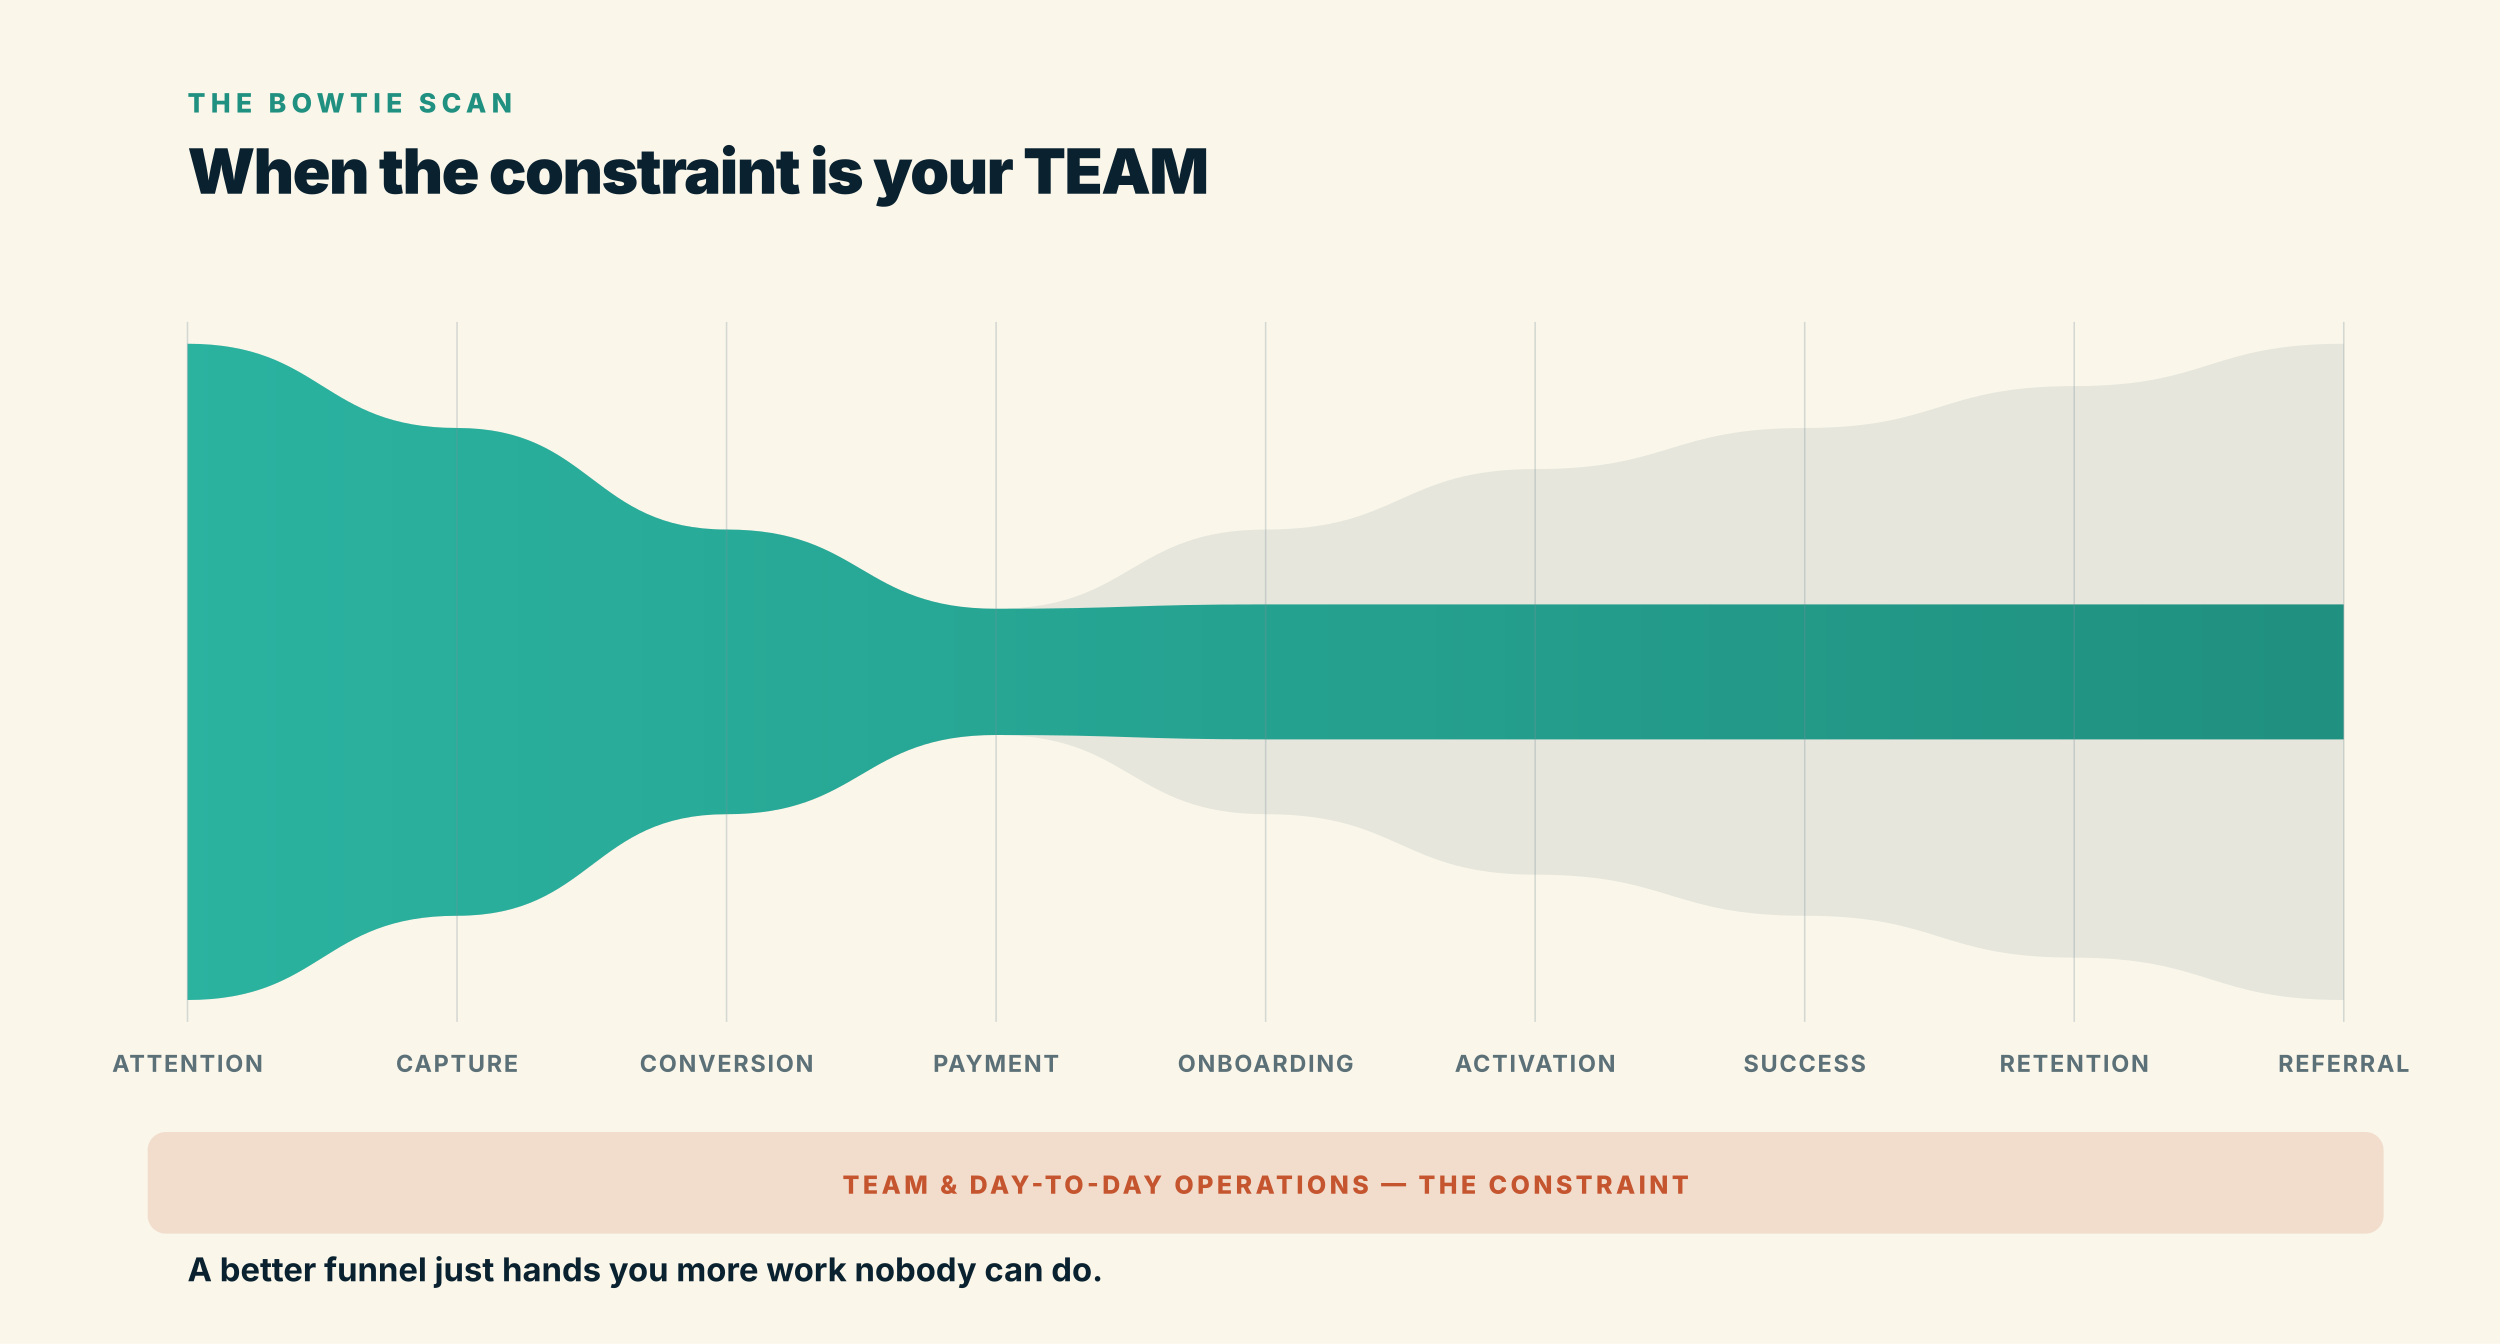
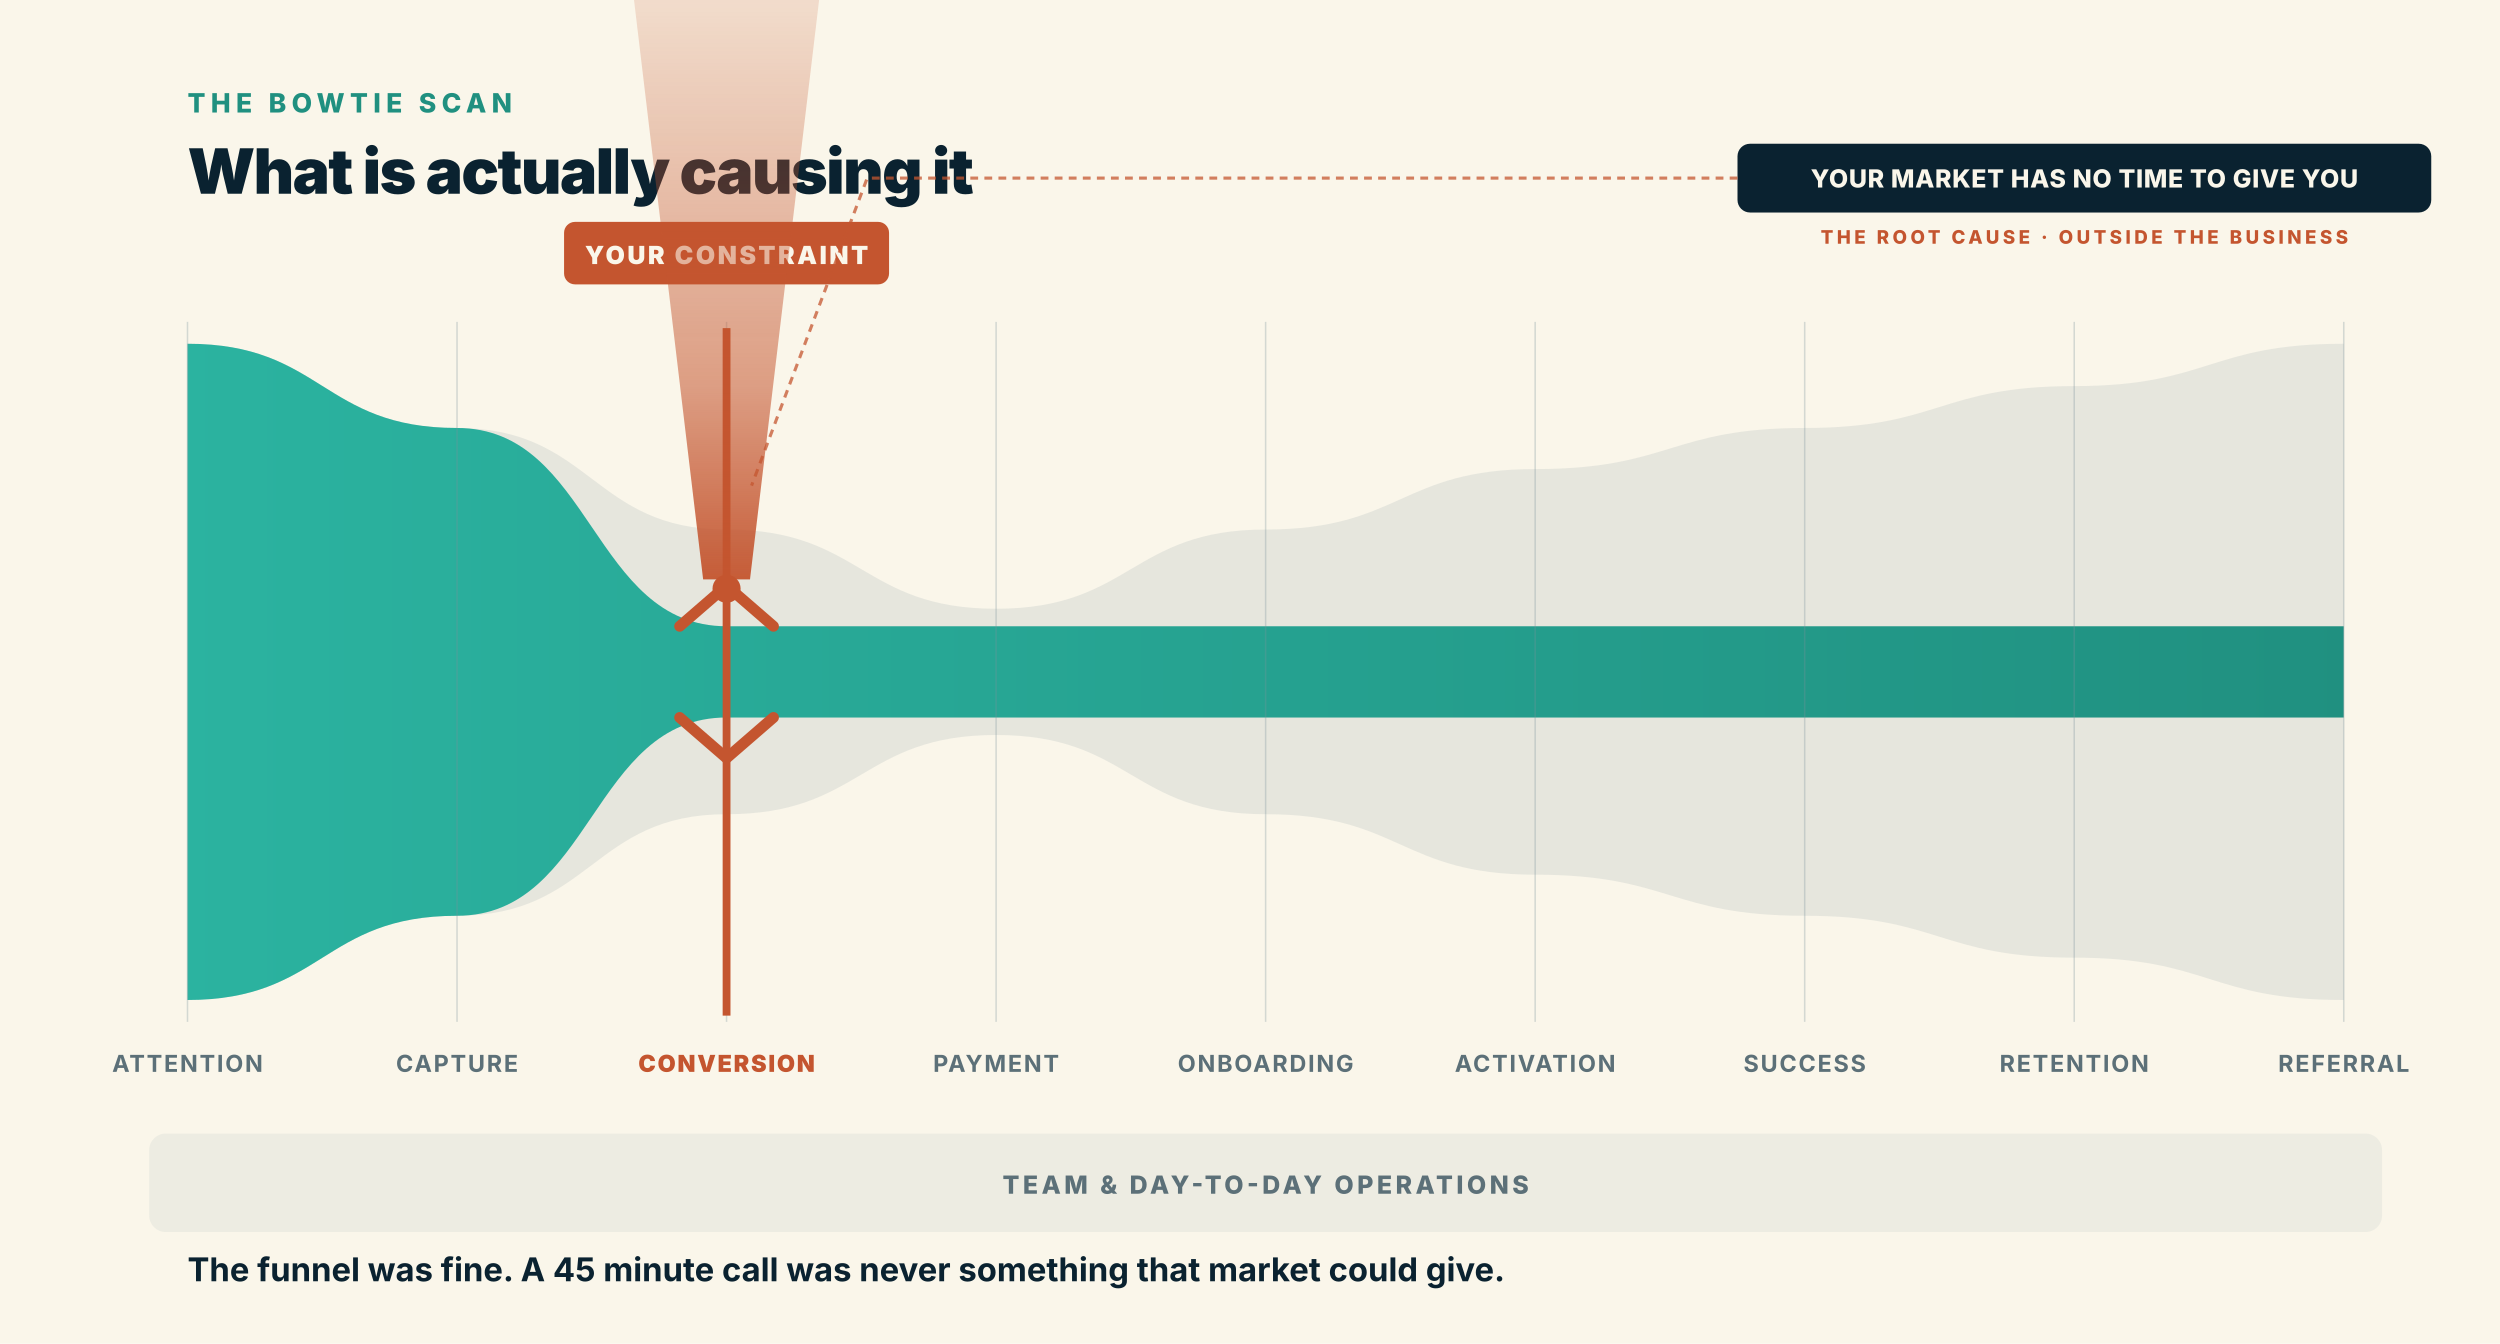
<svg xmlns="http://www.w3.org/2000/svg" viewBox="0 0 1600 860" width="1600" height="860" font-family="Inter, ui-sans-serif, system-ui, sans-serif">
  <rect width="1600" height="860" fill="#FAF6EA" />
  <path d="M 120.0 220.0 C 206.2 220.0 206.2 273.9 292.5 273.9 C 378.8 273.9 378.8 338.9 465.0 338.9 C 551.2 338.9 551.2 389.6 637.5 389.6 C 723.8 389.6 723.8 338.9 810.0 338.9 C 896.2 338.9 896.2 300.2 982.5 300.2 C 1068.8 300.2 1068.8 273.9 1155.0 273.9 C 1241.2 273.9 1241.2 247.1 1327.5 247.1 C 1413.8 247.1 1413.8 220.0 1500.0 220.0 L 1500.0 640.0 C 1413.8 640.0 1413.8 612.9 1327.5 612.9 C 1241.2 612.9 1241.2 586.1 1155.0 586.1 C 1068.8 586.1 1068.8 559.8 982.5 559.8 C 896.2 559.8 896.2 521.1 810.0 521.1 C 723.8 521.1 723.8 470.4 637.5 470.4 C 551.2 470.4 551.2 521.1 465.0 521.1 C 378.8 521.1 378.8 586.1 292.5 586.1 C 206.2 586.1 206.2 640.0 120.0 640.0 Z" fill="#7A9199" opacity="0.16" />
  <defs>
    <linearGradient id="g" x1="0" y1="0" x2="1" y2="0">
      <stop offset="0%" stop-color="#2BB3A0" />
      <stop offset="100%" stop-color="#209080" />
    </linearGradient>
  </defs>
-   <path d="M 120.0 220.0 C 206.2 220.0 206.2 273.9 292.5 273.9 C 378.8 273.9 378.8 338.9 465.0 338.9 C 551.2 338.9 551.2 389.6 637.5 389.6 C 723.8 389.6 723.8 386.8 810.0 386.8 C 896.2 386.8 896.2 386.8 982.5 386.8 C 1068.8 386.8 1068.8 386.8 1155.0 386.8 C 1241.2 386.8 1241.2 386.8 1327.5 386.8 C 1413.8 386.8 1413.8 386.8 1500.0 386.8 L 1500.0 473.2 C 1413.8 473.2 1413.8 473.2 1327.5 473.2 C 1241.2 473.2 1241.2 473.2 1155.0 473.2 C 1068.8 473.2 1068.8 473.2 982.5 473.2 C 896.2 473.2 896.2 473.2 810.0 473.2 C 723.8 473.2 723.8 470.4 637.5 470.4 C 551.2 470.4 551.2 521.1 465.0 521.1 C 378.8 521.1 378.8 586.1 292.5 586.1 C 206.2 586.1 206.2 640.0 120.0 640.0 Z" fill="url(#g)" />
+   <path d="M 120.0 220.0 C 206.2 220.0 206.2 273.9 292.5 273.9 C 378.8 273.9 378.8 400.8 465.0 400.8 C 551.2 400.8 551.2 400.8 637.5 400.8 C 723.8 400.8 723.8 400.8 810.0 400.8 C 896.2 400.8 896.2 400.8 982.5 400.8 C 1068.8 400.8 1068.8 400.8 1155.0 400.8 C 1241.2 400.8 1241.2 400.8 1327.5 400.8 C 1413.8 400.8 1413.8 400.8 1500.0 400.8 L 1500.0 459.2 C 1413.8 459.2 1413.8 459.2 1327.5 459.2 C 1241.2 459.2 1241.2 459.2 1155.0 459.2 C 1068.8 459.2 1068.8 459.2 982.5 459.2 C 896.2 459.2 896.2 459.2 810.0 459.2 C 723.8 459.2 723.8 459.2 637.5 459.2 C 551.2 459.2 551.2 459.2 465.0 459.2 C 378.8 459.2 378.8 586.1 292.5 586.1 C 206.2 586.1 206.2 640.0 120.0 640.0 Z" fill="url(#g)" />
  <text x="120" y="72" font-size="17" font-weight="800" letter-spacing="3.4" fill="#209080">THE BOWTIE SCAN</text>
-   <text x="120" y="124" font-size="40" font-weight="900" fill="#0A2230" letter-spacing="-1">When the constraint is your TEAM</text>
+   <text x="120" y="124" font-size="40" font-weight="900" fill="#0A2230" letter-spacing="-1">What is actually causing it</text>
  <line x1="120.0" y1="206.0" x2="120.0" y2="654.0" stroke="#7A9199" stroke-width="1" opacity="0.30" />
  <text x="120.0" y="686" font-size="15" font-weight="700" fill="#5C7078" text-anchor="middle" letter-spacing="1.1">ATTENTION</text>
  <line x1="292.5" y1="206.0" x2="292.5" y2="654.0" stroke="#7A9199" stroke-width="1" opacity="0.30" />
  <text x="292.5" y="686" font-size="15" font-weight="700" fill="#5C7078" text-anchor="middle" letter-spacing="1.1">CAPTURE</text>
  <line x1="465.0" y1="206.0" x2="465.0" y2="654.0" stroke="#7A9199" stroke-width="1" opacity="0.30" />
-   <text x="465.0" y="686" font-size="15" font-weight="700" fill="#5C7078" text-anchor="middle" letter-spacing="1.1">CONVERSION</text>
+   <text x="465.0" y="686" font-size="15" font-weight="900" fill="#C4552F" text-anchor="middle" letter-spacing="1.1">CONVERSION</text>
  <line x1="637.5" y1="206.0" x2="637.5" y2="654.0" stroke="#7A9199" stroke-width="1" opacity="0.30" />
  <text x="637.5" y="686" font-size="15" font-weight="700" fill="#5C7078" text-anchor="middle" letter-spacing="1.1">PAYMENT</text>
  <line x1="810.0" y1="206.0" x2="810.0" y2="654.0" stroke="#7A9199" stroke-width="1" opacity="0.30" />
  <text x="810.0" y="686" font-size="15" font-weight="700" fill="#5C7078" text-anchor="middle" letter-spacing="1.1">ONBOARDING</text>
  <line x1="982.5" y1="206.0" x2="982.5" y2="654.0" stroke="#7A9199" stroke-width="1" opacity="0.30" />
  <text x="982.5" y="686" font-size="15" font-weight="700" fill="#5C7078" text-anchor="middle" letter-spacing="1.1">ACTIVATION</text>
  <line x1="1155.0" y1="206.0" x2="1155.0" y2="654.0" stroke="#7A9199" stroke-width="1" opacity="0.30" />
  <text x="1155.0" y="686" font-size="15" font-weight="700" fill="#5C7078" text-anchor="middle" letter-spacing="1.1">SUCCESS</text>
  <line x1="1327.5" y1="206.0" x2="1327.5" y2="654.0" stroke="#7A9199" stroke-width="1" opacity="0.30" />
  <text x="1327.5" y="686" font-size="15" font-weight="700" fill="#5C7078" text-anchor="middle" letter-spacing="1.1">RETENTION</text>
  <line x1="1500.0" y1="206.0" x2="1500.0" y2="654.0" stroke="#7A9199" stroke-width="1" opacity="0.30" />
  <text x="1500.0" y="686" font-size="15" font-weight="700" fill="#5C7078" text-anchor="middle" letter-spacing="1.1">REFERRAL</text>
-   <rect x="96" y="726" width="1428" height="62" rx="10" fill="#C4552F" opacity="0.16" stroke="#C4552F" stroke-width="3" />
-   <text x="810.0" y="764" font-size="16" font-weight="800" fill="#C4552F" text-anchor="middle" letter-spacing="2.2">TEAM &amp; DAY-TO-DAY OPERATIONS — THE CONSTRAINT</text>
-   <text x="120" y="820" font-size="21" font-weight="700" fill="#0A2230">A better funnel just hands you more work nobody can do.</text>
+   <line x1="465.0" y1="210.0" x2="465.0" y2="650.0" stroke="#C4552F" stroke-width="5" />
+   <path d="M 435.0 400.8 L 465.0 374.8 L 495.0 400.8" fill="none" stroke="#C4552F" stroke-width="7" stroke-linecap="round" stroke-linejoin="round" />
+   <path d="M 435.0 459.2 L 465.0 485.2 L 495.0 459.2" fill="none" stroke="#C4552F" stroke-width="7" stroke-linecap="round" stroke-linejoin="round" />
+   <rect x="361.0" y="142.0" width="208" height="40" rx="7" fill="#C4552F" />
+   <text x="465.0" y="169.0" font-size="16" font-weight="900" fill="#FAF6EA" text-anchor="middle" letter-spacing="1.6">YOUR CONSTRAINT</text>
+   <rect x="96" y="726" width="1428" height="62" rx="10" fill="#7A9199" opacity="0.1" stroke="#7A9199" stroke-width="1" />
+   <text x="810.0" y="764" font-size="16" font-weight="800" fill="#5C7078" text-anchor="middle" letter-spacing="2.2">TEAM &amp; DAY-TO-DAY OPERATIONS</text>
+   <defs>
+     <linearGradient id="bm" x1="0" y1="0" x2="0" y2="1">
+       <stop offset="0%" stop-color="#C4552F" stop-opacity="0.10" />
+       <stop offset="70%" stop-color="#C4552F" stop-opacity="0.55" />
+       <stop offset="100%" stop-color="#C4552F" stop-opacity="0.95" />
+     </linearGradient>
+   </defs>
+   <path d="M 401.0 -40 L 529.0 -40 L 480.0 370.8 L 450.0 370.8 Z" fill="url(#bm)" />
+   <circle cx="465.0" cy="376.8" r="9" fill="#C4552F" />
+   <rect x="1112" y="92" width="444" height="44" rx="8" fill="#0A2230" />
+   <text x="1334.0" y="120" font-size="16" font-weight="800" fill="#FAF6EA" text-anchor="middle" letter-spacing="0.4">YOUR MARKET HAS NO TIME TO GIVE YOU</text>
+   <text x="1334.0" y="156" font-size="12" font-weight="800" fill="#C4552F" text-anchor="middle" letter-spacing="2.2">THE ROOT CAUSE · OUTSIDE THE BUSINESS</text>
+   <path d="M 1112.0 114 L 555.0 114 L 481.0 310.8" fill="none" stroke="#C4552F" stroke-width="2" stroke-dasharray="5 4" opacity="0.75" />
+   <text x="120" y="820" font-size="21" font-weight="700" fill="#0A2230">The funnel was fine. A 45 minute call was never something that market could give.</text>
</svg>
